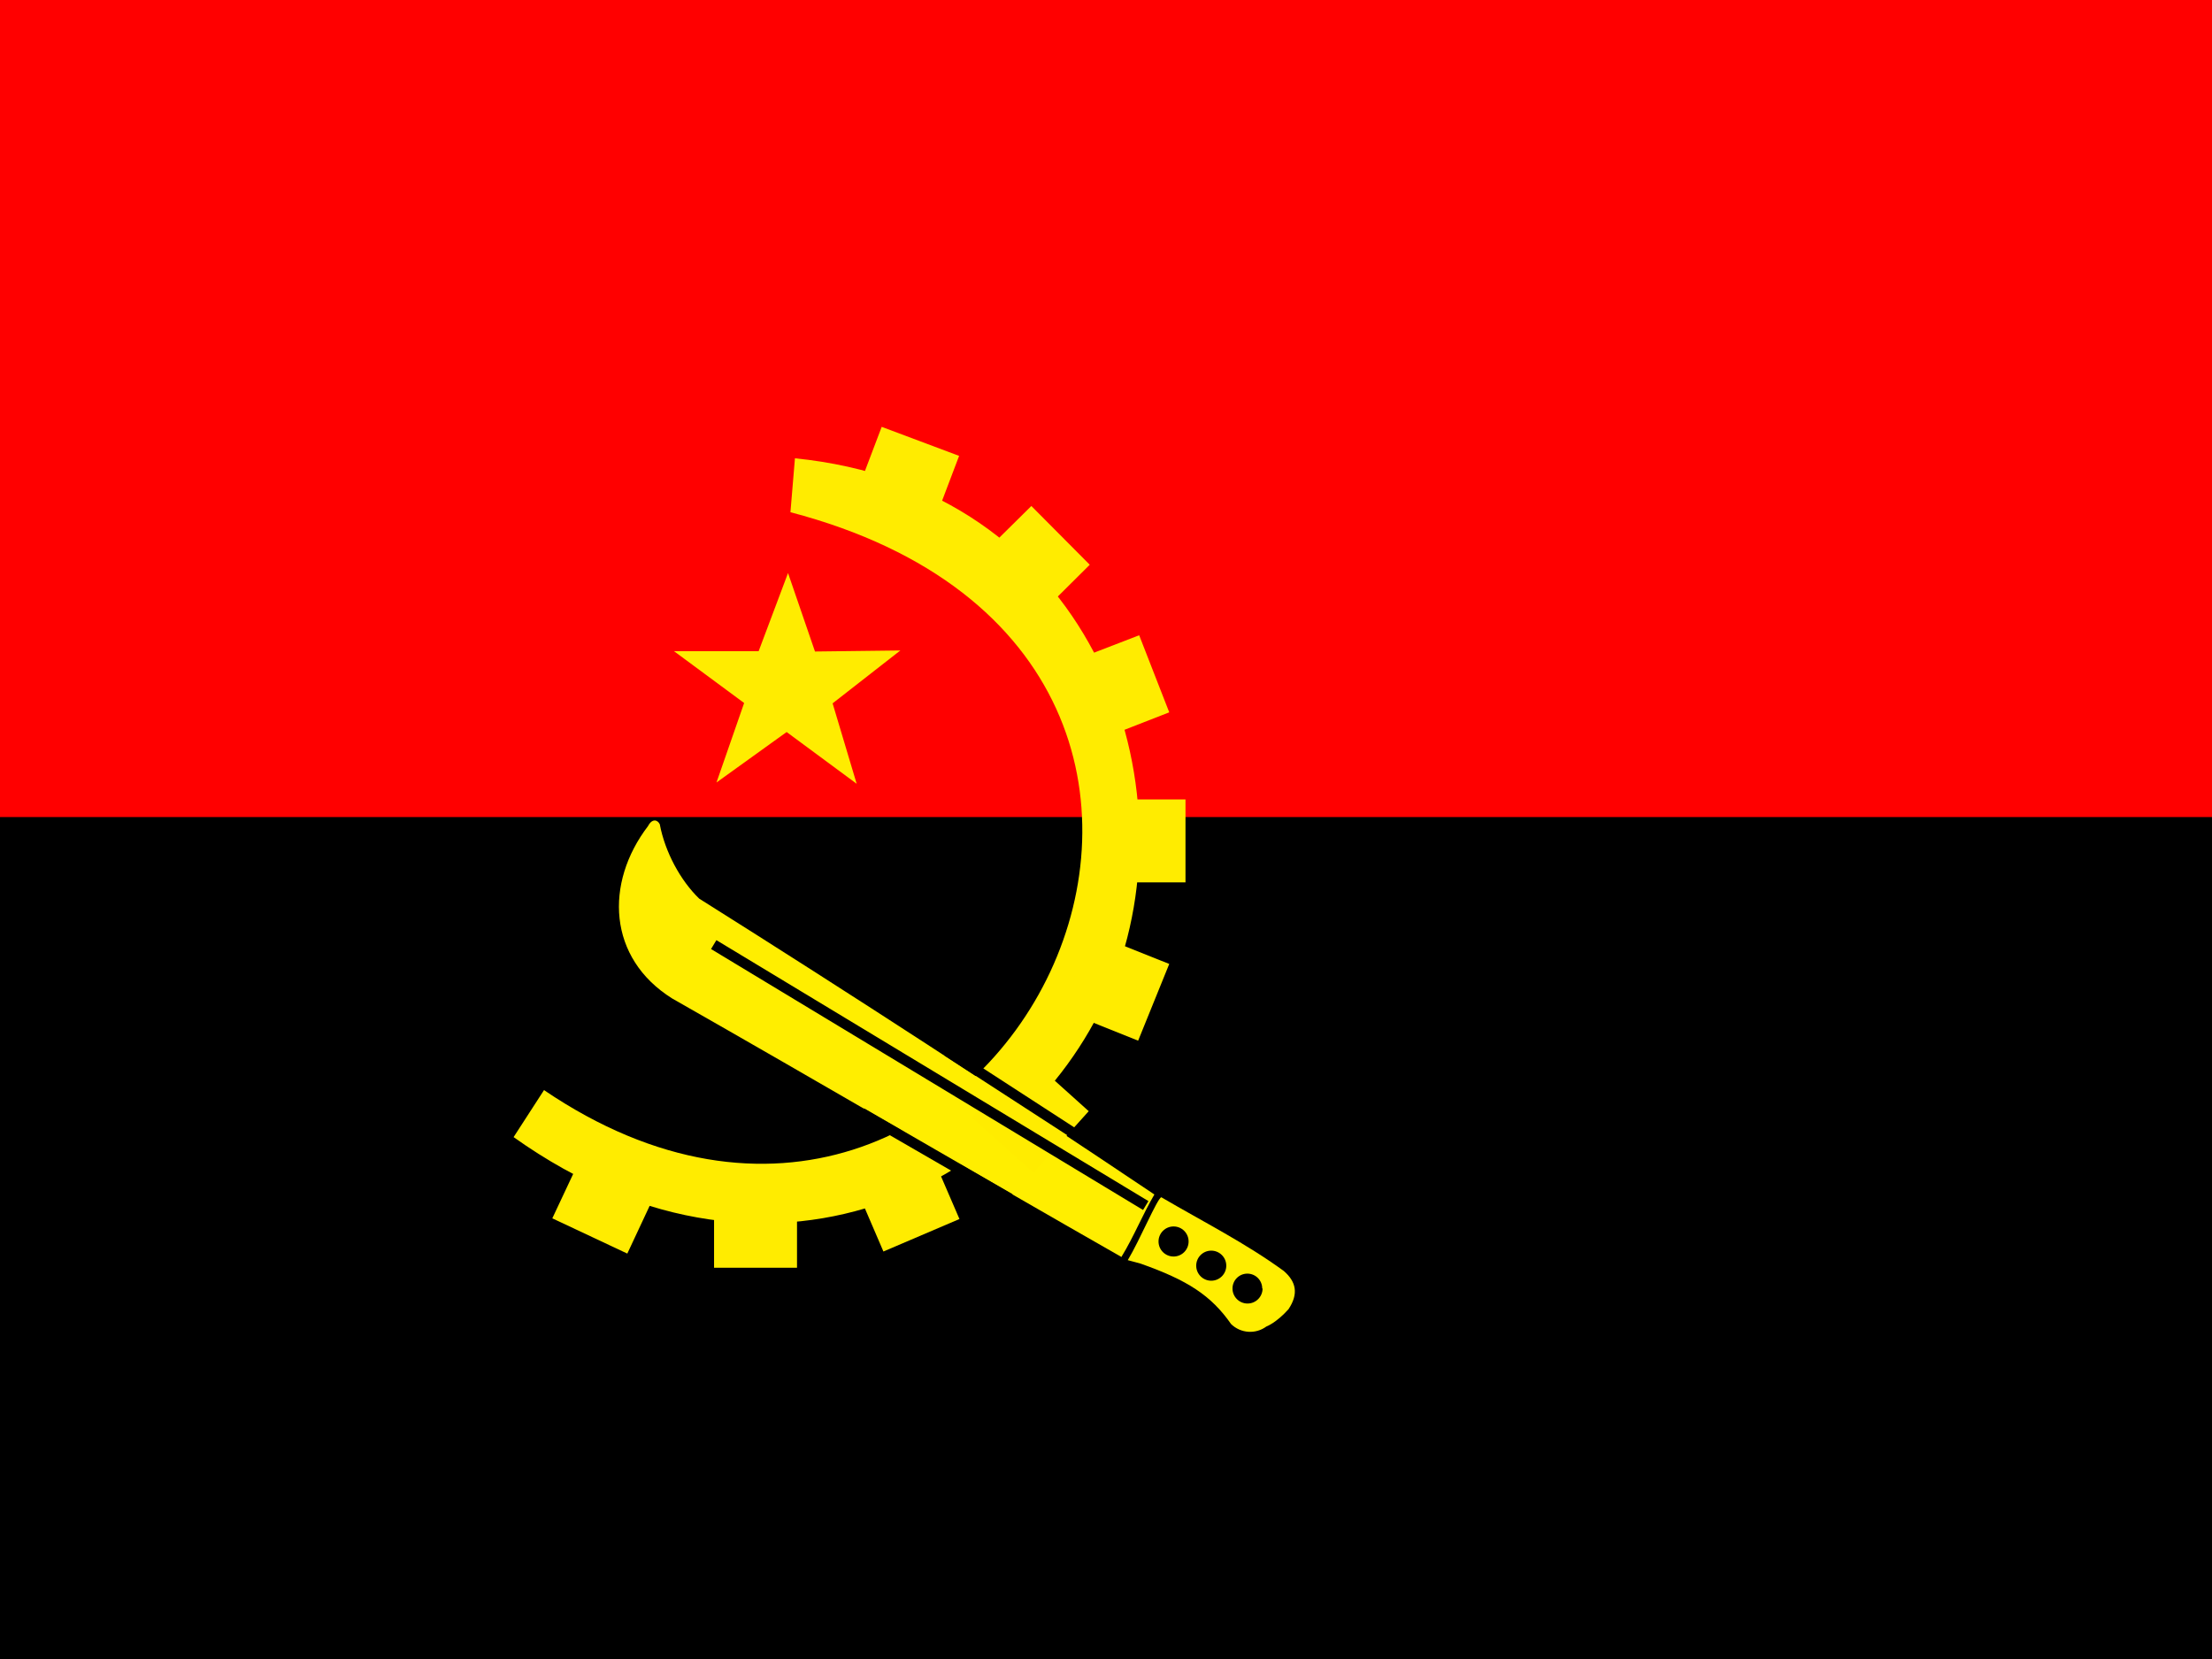
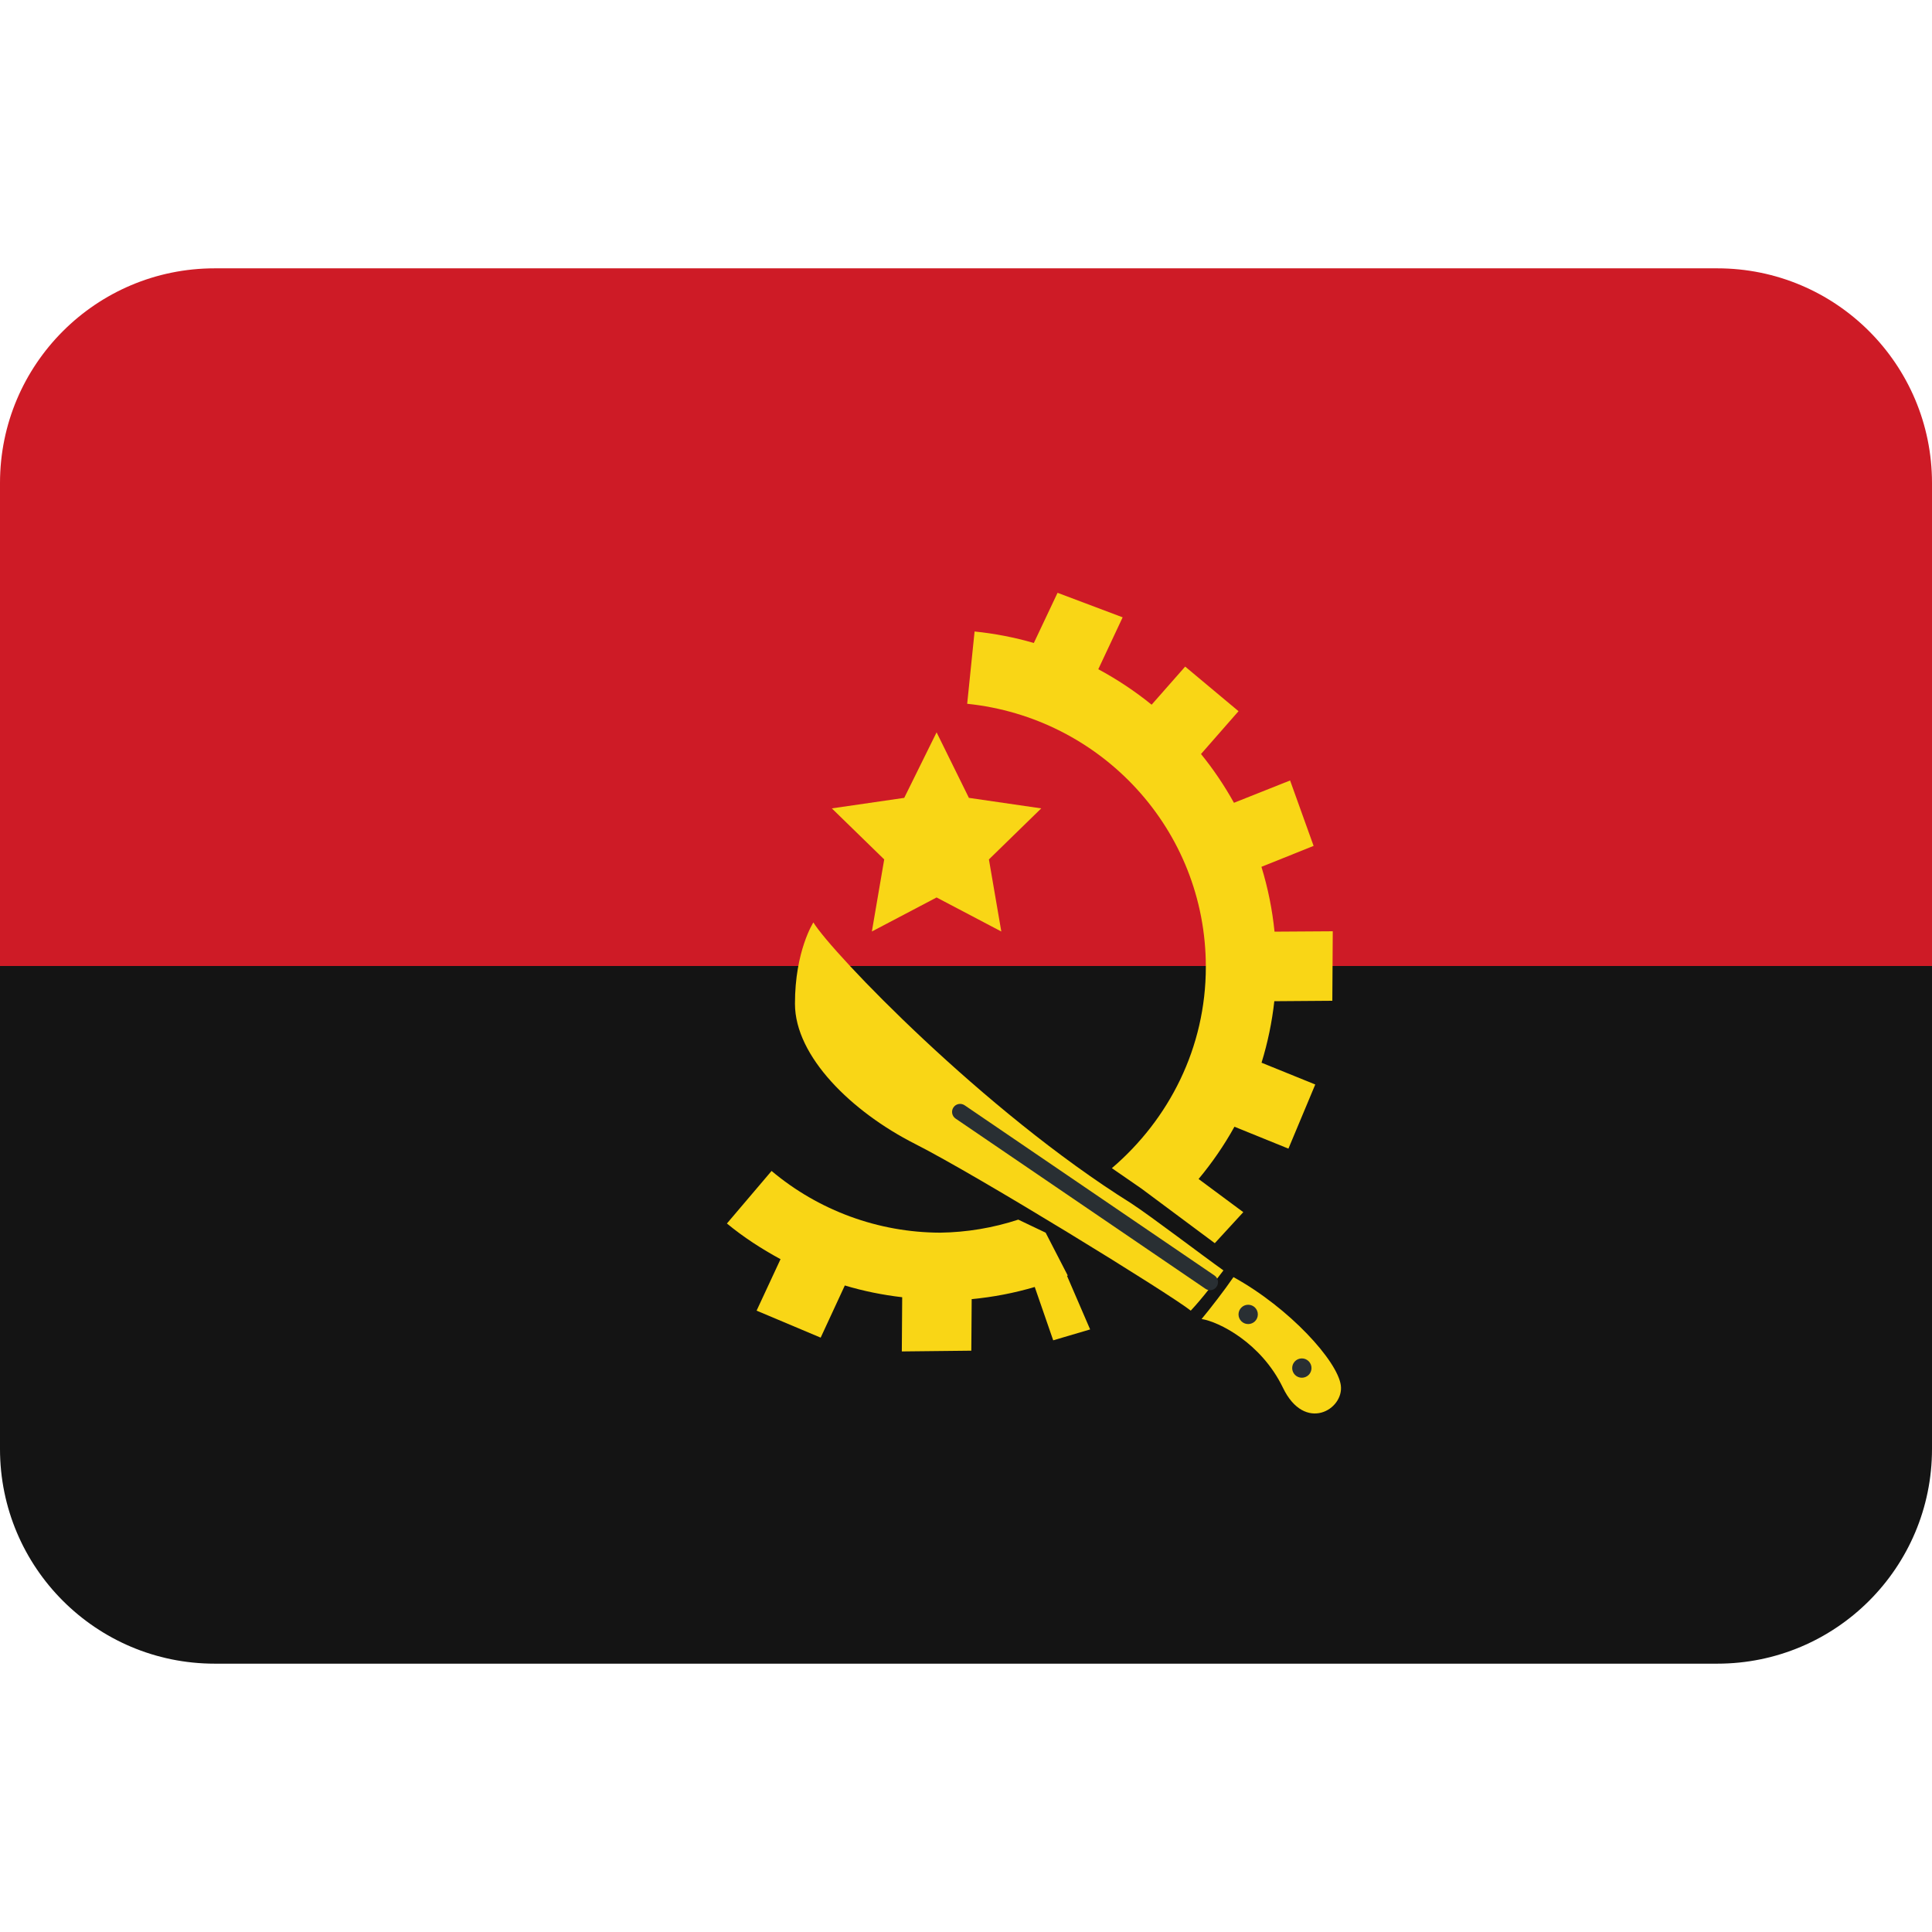
- <svg xmlns="http://www.w3.org/2000/svg" viewBox="0 0 640 480">
-   <g fill-rule="evenodd">
-     <g stroke-width="1pt">
-       <path d="m0 0h640v243.6h-640z" fill="#f00" />
-       <path d="m0 236.4h640v243.6h-640z" />
-     </g>
-     <path d="m228.7 148.2c165.2 43.3 59 255.6-71.3 167.2l-8.8 13.6c76.7 54.6 152.6 10.6 174-46.4 22.2-58.8-7.6-141.5-92.6-150z" fill="#ffec00" />
-     <path d="m170 330.8 21.7 10.1-10.2 21.8-21.7-10.2zm149-99.5h24v24h-24zm-11.7-38.9 22.3-8.6 8.7 22.3-22.3 8.7zm-26-29.1 17.1-16.9 16.9 17-17 16.9zm-26.2-39.8 22.4 8.4-8.5 22.4-22.4-8.4zm60.9 146.5 22.3 8.9-9 22.2-22.2-8.9zm-69.9 70 22-9.3 9.5 22-22 9.4zm-39.5 2.8h24v24h-24zm41.3-116-20.3-15-20.3 14.6 8-23-20.3-15h24.5l8.5-22.6 7.8 22.7 24.7-.3-19.6 15.3 7 23.4z" fill="#ffec00" />
-     <path d="m336 346.4c-1.2.4-6.2 12.4-9.7 18.2l3.7 1c13.6 4.8 20.4 9.2 26.2 17.5a7.9 7.9 0 0 0 10.2.7s2.8-1 6.4-5c3-4.5 2.2-8-1.4-11.1-11-8-22.9-14-35.4-21.3z" fill="#fe0" />
-     <path d="m365.3 372.8a4.3 4.3 0 1 1 -8.7 0 4.3 4.3 0 0 1 8.6 0zm-21.4-13.6a4.3 4.3 0 1 1 -8.7 0 4.3 4.3 0 0 1 8.7 0zm10.9 7a4.3 4.3 0 1 1 -8.7 0 4.3 4.3 0 0 1 8.7 0z" />
-     <path d="m324.5 363.7c-42.6-24.3-87.3-50.5-130-74.8-18.7-11.7-19.6-33.4-7-49.9 1.2-2.3 2.8-1.8 3.4-.5 1.5 8 6 16.3 11.4 21.5a5288 5288 0 0 1 131.7 85.6c-3.4 5.8-6 12.3-9.5 18z" fill="#fe0" />
-     <path d="m297.2 305.5 17.8 16-16 17.8-17.8-16z" fill="#ffec00" />
+ <svg xmlns="http://www.w3.org/2000/svg" height="800" preserveAspectRatio="xMidYMid meet" viewBox="0 0 36 36" width="800">
+   <path d="m0 18v9a4 4 0 0 0 4 4h28a4 4 0 0 0 4-4v-9z" fill="#141414" />
+   <path d="m36 18v-9a4 4 0 0 0 -4-4h-28a4 4 0 0 0 -4 4v9z" fill="#ce1b26" />
+   <path d="m17.452 13.646.602 1.221 1.348.196-.975.951.231 1.343-1.206-.634-1.206.634.23-1.343-.976-.951 1.349-.196zm-2.296 3.542c.344.562 3.172 3.516 5.922 5.234.359.234 1.344.984 1.719 1.25-.156.203-.375.5-.609.75-.391-.312-3.969-2.516-5.141-3.109-1.172-.594-2.234-1.625-2.234-2.609-.001-.985.343-1.516.343-1.516zm7.828 6.609c-.172.25-.438.594-.594.781.312.047 1.109.438 1.516 1.281.406.844 1.141.406 1.078-.047s-.953-1.437-2-2.015z" fill="#f9d616" />
+   <g fill="#292f33">
+     <circle cx="23.258" cy="24.492" r=".18" />
+     <circle cx="24.258" cy="25.492" r=".18" />
+     <path d="m22.547 24.041a.151.151 0 0 1 -.084-.026l-4.657-3.172a.15.15 0 0 1 -.04-.208.15.15 0 0 1 .208-.04l4.656 3.172c.069.047.087.14.04.208a.146.146 0 0 1 -.123.066z" />
  </g>
-   <path d="m331.5 348.8-125-75.5m109.6 58.1-42.1-27.3m18.2 42.7-42.9-24.8" fill="none" stroke="#000" stroke-width="3" />
+   <path d="m24.826 18.648.008-1.295-1.085.007a6.248 6.248 0 0 0 -.244-1.208l.972-.39-.438-1.219-1.046.416a6.244 6.244 0 0 0 -.614-.909l.699-.798-.994-.831-.625.71a6.38 6.38 0 0 0 -.994-.661l.454-.967-1.213-.457-.442.935a6.212 6.212 0 0 0 -1.104-.214l-.138 1.347c2.495.257 4.447 2.34 4.447 4.902 0 1.509-.688 2.842-1.751 3.751l.553.382 1.365 1.016.531-.578-.833-.618c.252-.303.476-.627.668-.974l1.006.408.5-1.195-1.001-.406a6.2 6.2 0 0 0 .238-1.146zm-4.93 5.12-.412-.799-.51-.243a4.89 4.89 0 0 1 -1.458.243 4.909 4.909 0 0 1 -3.139-1.15l-.832.979c.308.255.646.473.999.665l-.446.959 1.194.503.45-.972c.346.104.701.176 1.069.219l-.007 1.01 1.295-.014.007-.961a6.166 6.166 0 0 0 1.175-.226l.344.994.688-.203-.431-.999z" fill="#f9d616" />
</svg>
